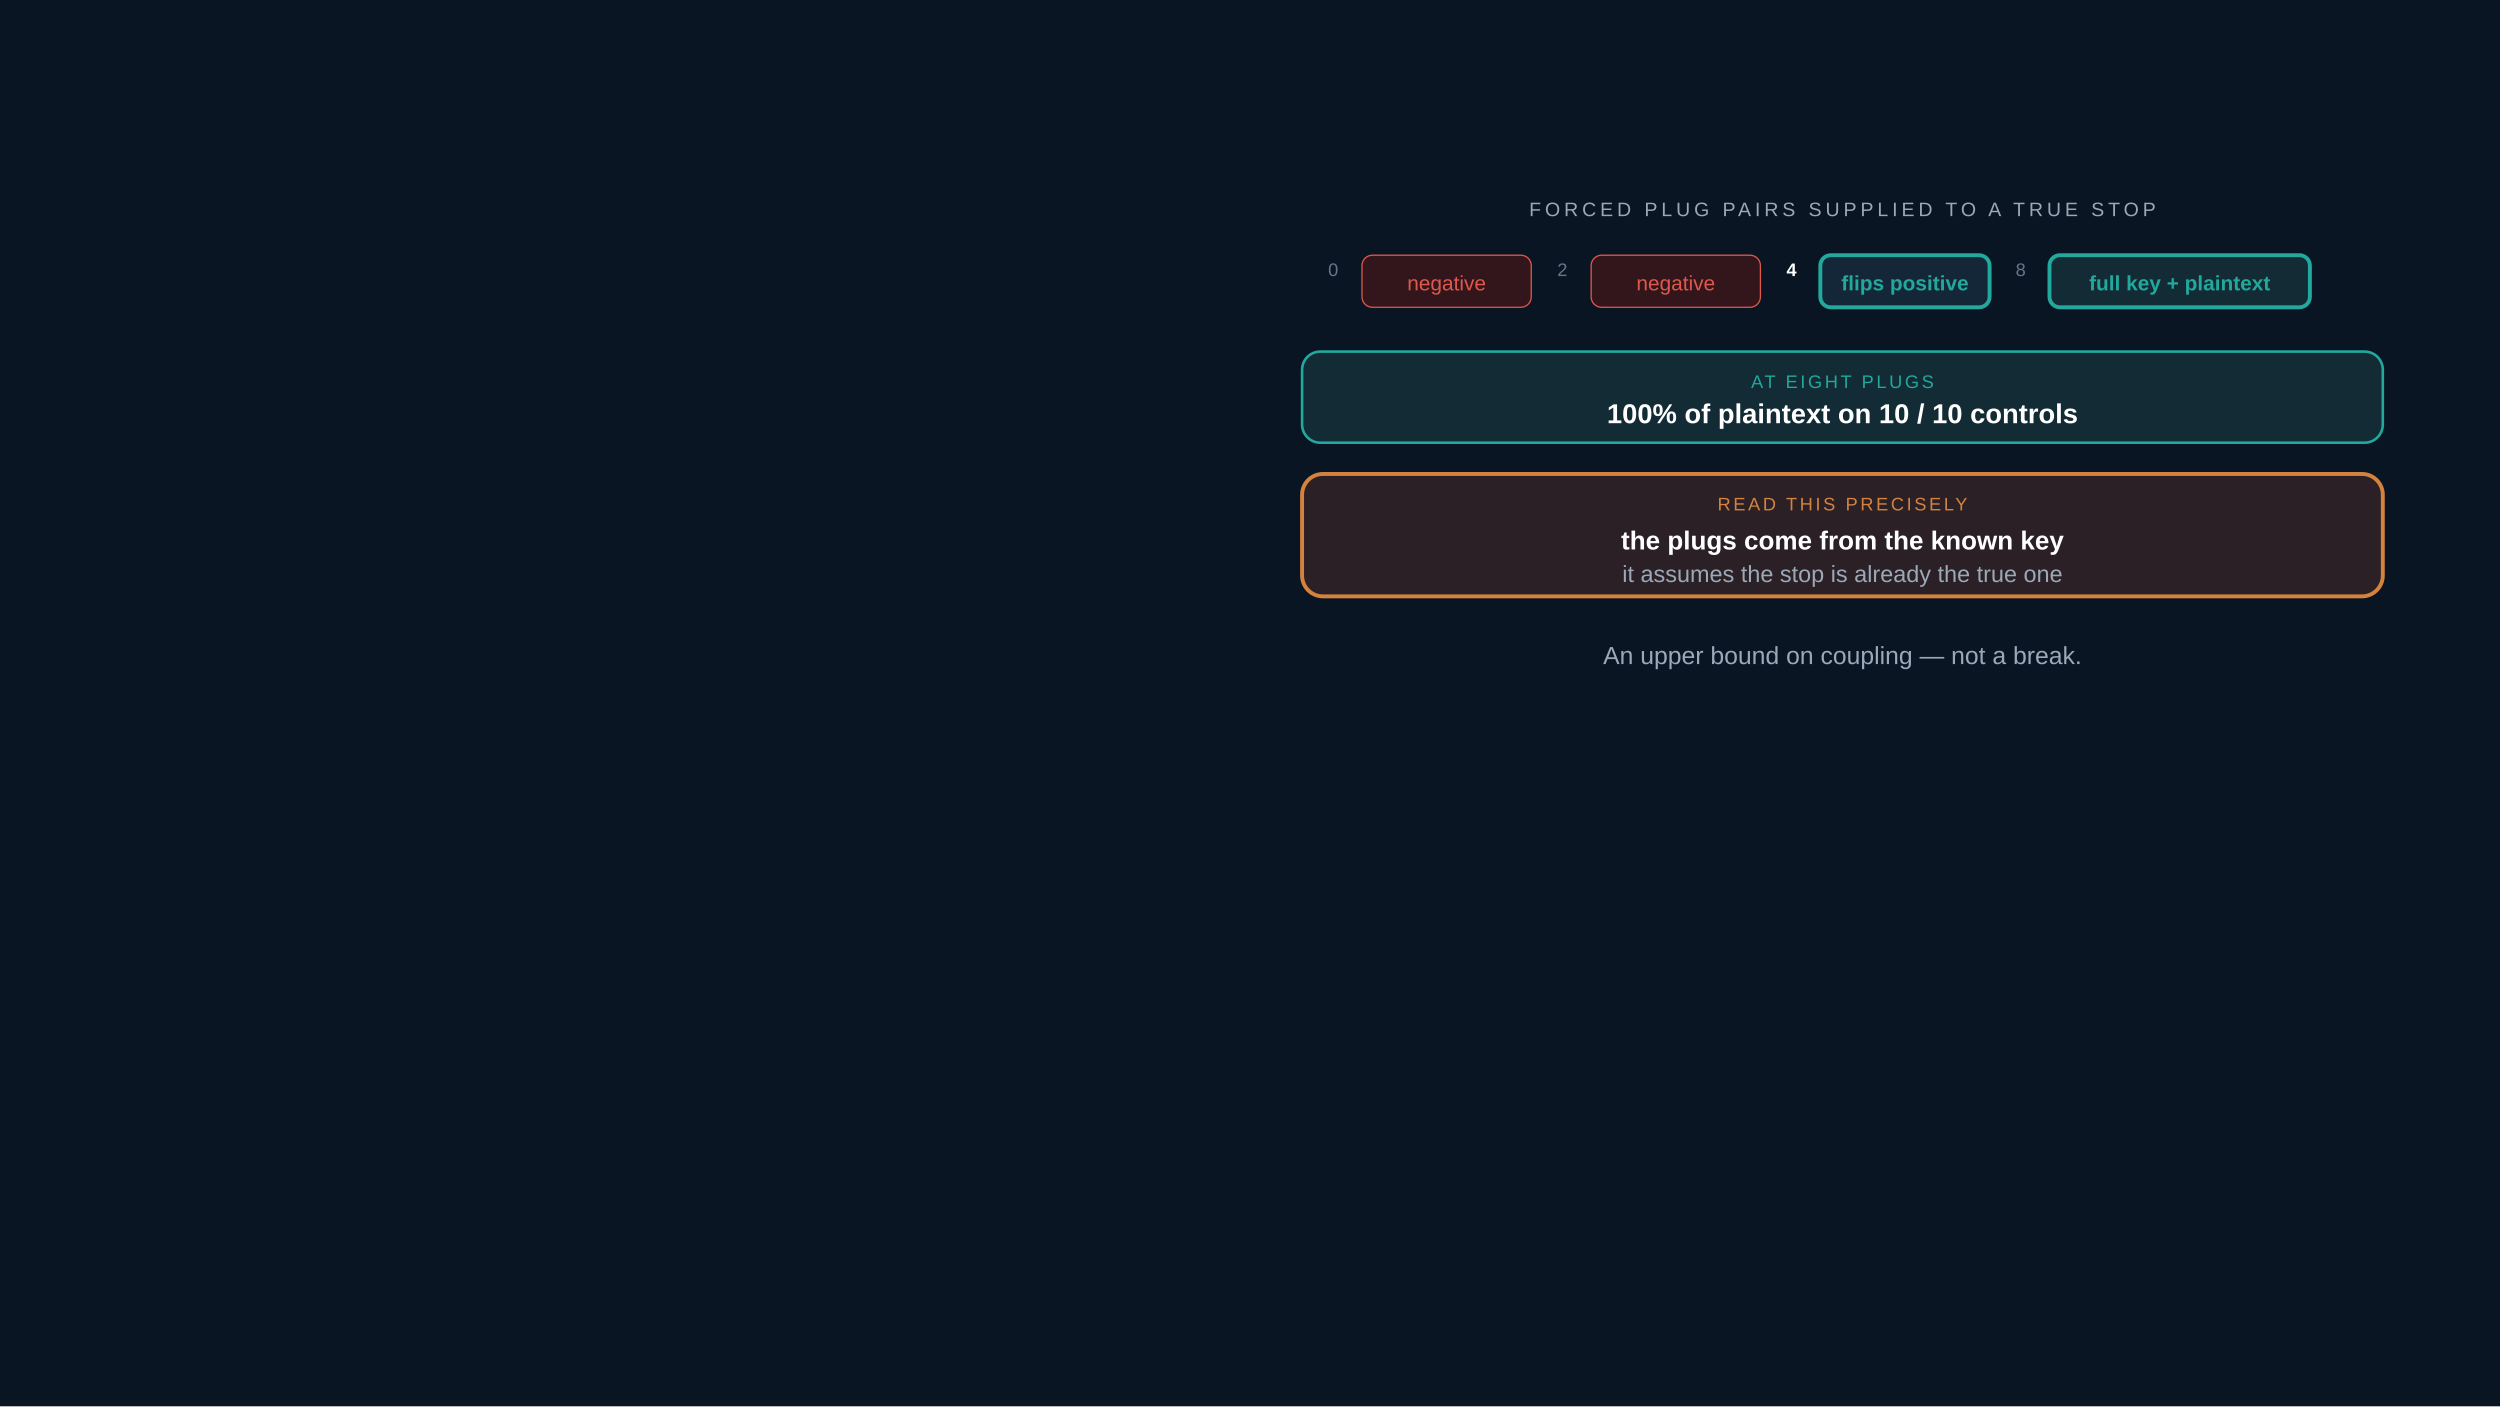
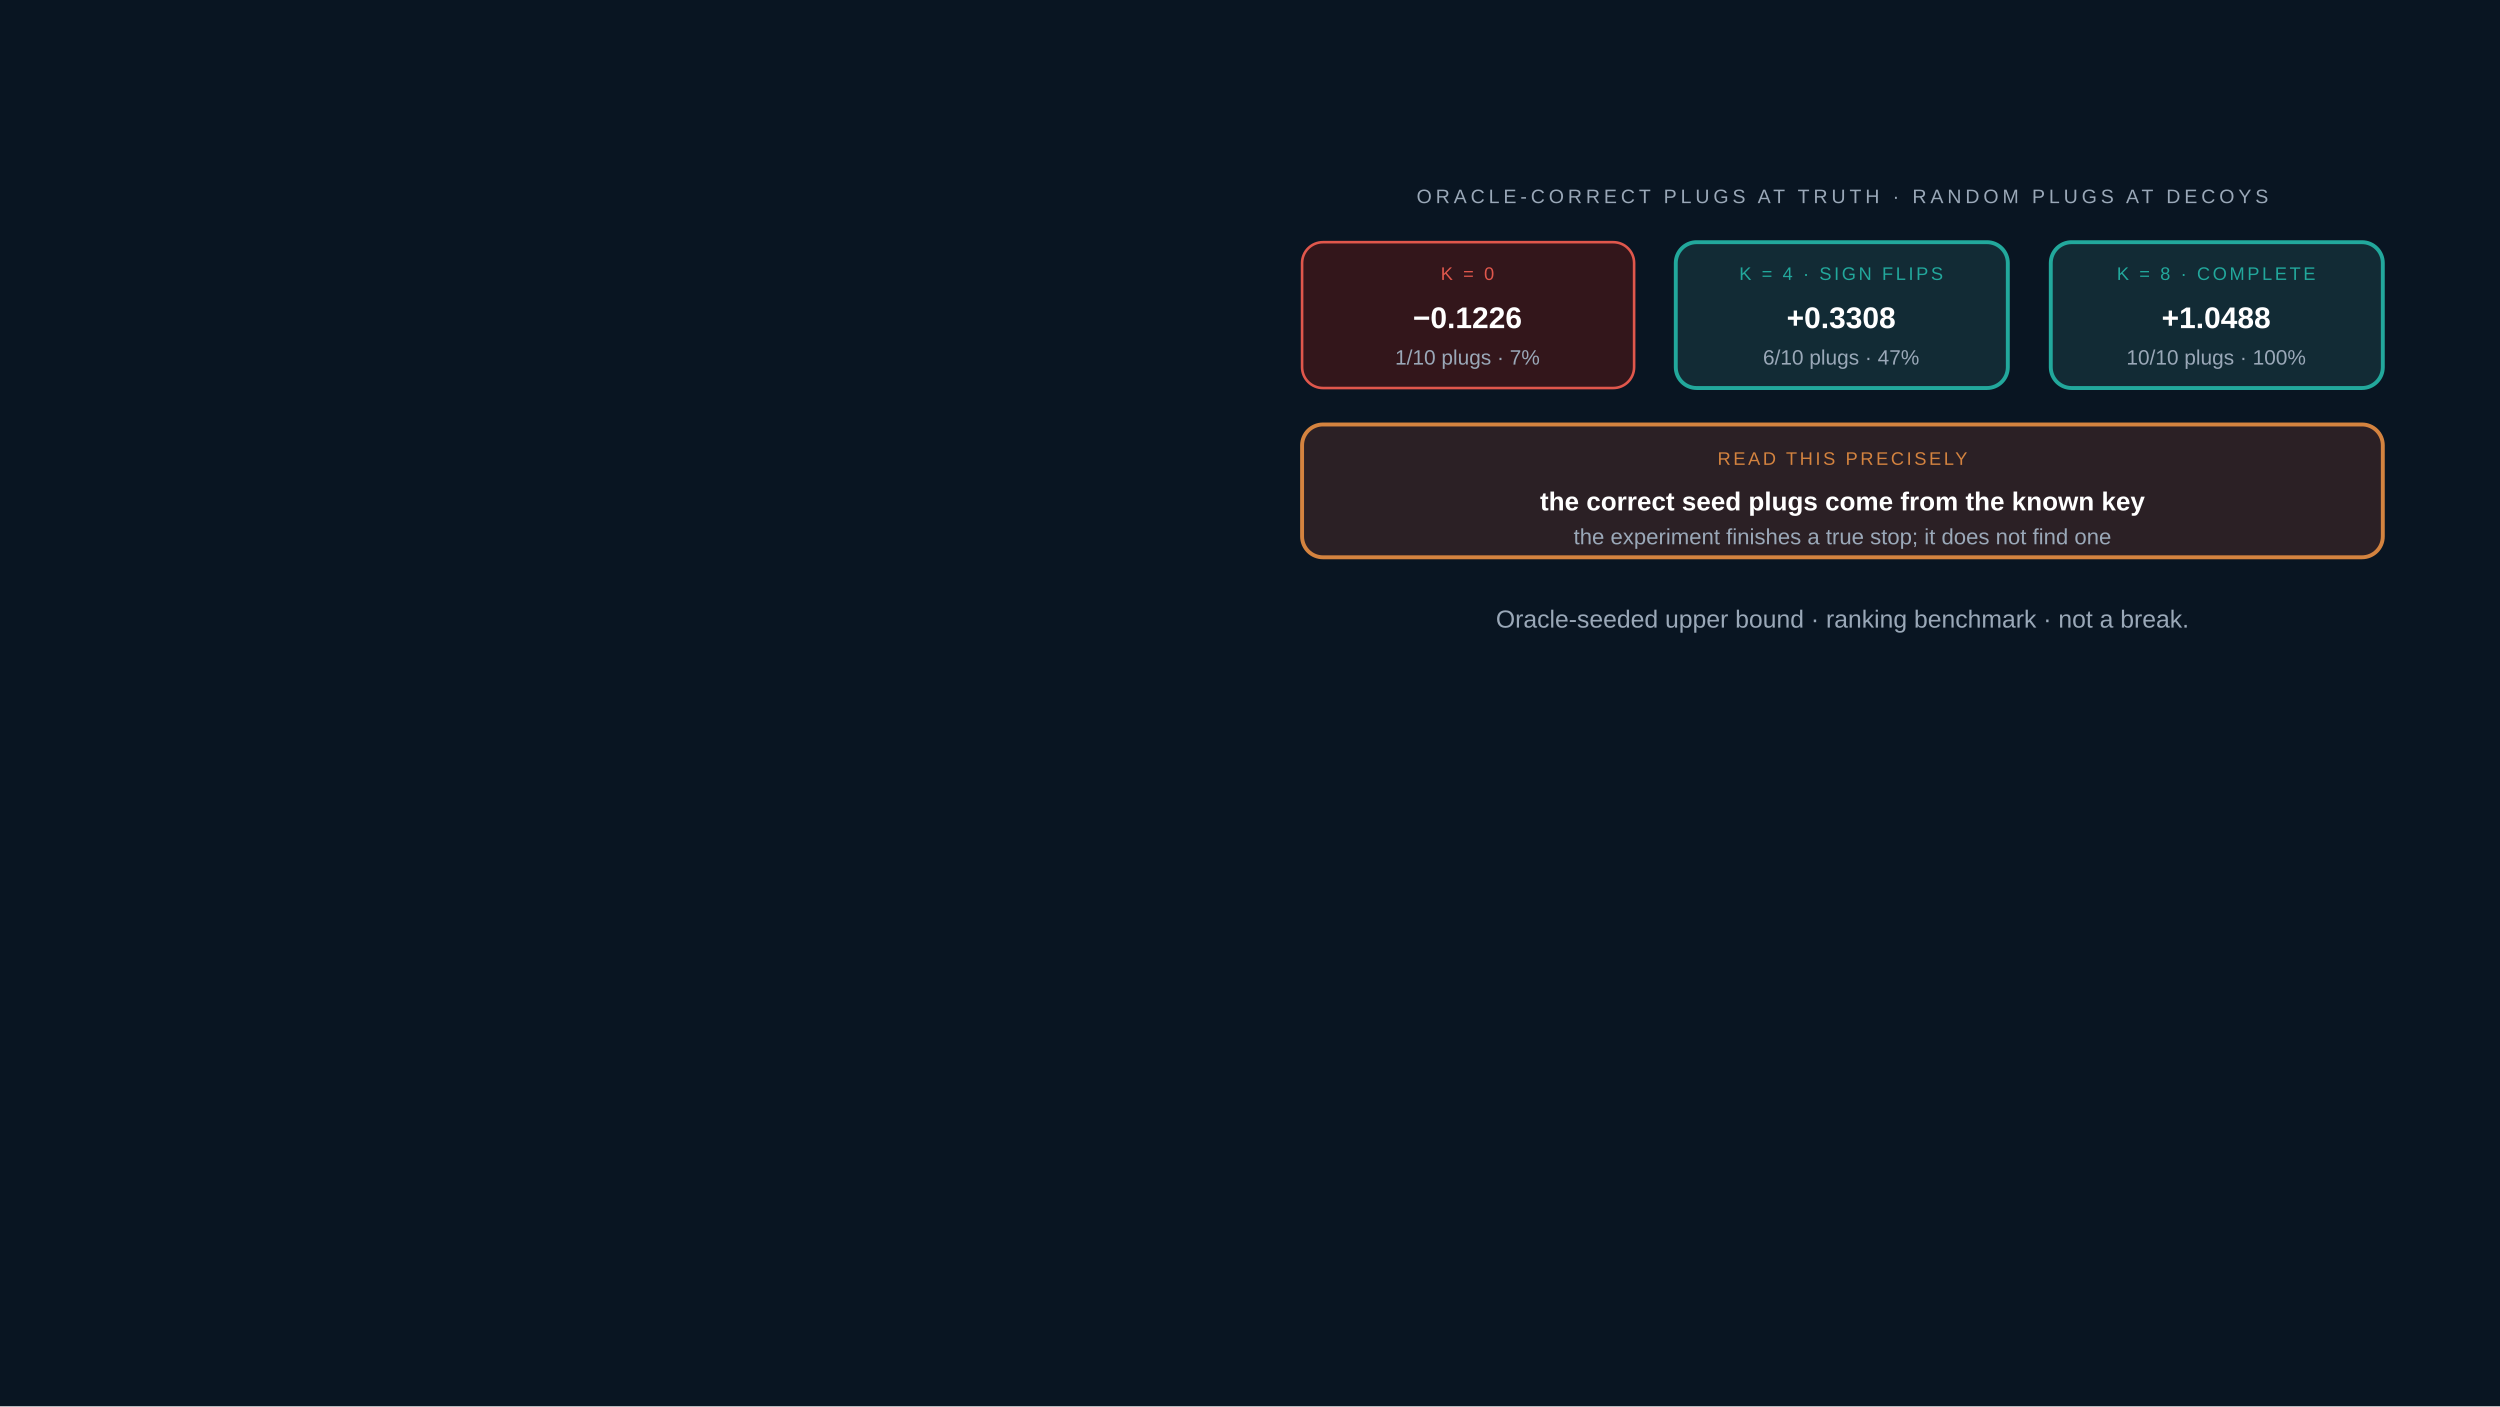
<svg xmlns="http://www.w3.org/2000/svg" viewBox="0 0 1920 1080" role="img" aria-labelledby="t d">
  <rect width="1920" height="1080" fill="#091522" />
-   <g transform="translate(1000 152)" font-family="Arial,sans-serif">
-     <text x="415" y="14" text-anchor="middle" fill="#9aa8b8" font-size="15" letter-spacing="3">FORCED PLUG PAIRS SUPPLIED TO A TRUE STOP</text>
-     <g transform="translate(20 44)">
-       <text x="0" y="16" fill="#66758a" font-size="14">0</text>
-       <rect x="26" y="0" width="130" height="40" rx="8" fill="#33161b" stroke="#e0574c" />
-       <text x="91" y="27" text-anchor="middle" fill="#e0574c" font-size="16">negative</text>
-       <text x="176" y="16" fill="#66758a" font-size="14">2</text>
-       <rect x="202" y="0" width="130" height="40" rx="8" fill="#33161b" stroke="#e0574c" />
-       <text x="267" y="27" text-anchor="middle" fill="#e0574c" font-size="16">negative</text>
-       <text x="352" y="16" fill="#fff" font-size="14" font-weight="700">4</text>
-       <rect x="378" y="0" width="130" height="40" rx="8" fill="#142738" stroke="#22a89c" stroke-width="3" />
-       <text x="443" y="27" text-anchor="middle" fill="#22a89c" font-size="16" font-weight="700">flips positive</text>
-       <text x="528" y="16" fill="#66758a" font-size="14">8</text>
-       <rect x="554" y="0" width="200" height="40" rx="8" fill="#122b35" stroke="#22a89c" stroke-width="3" />
-       <text x="654" y="27" text-anchor="middle" fill="#22a89c" font-size="16" font-weight="700">full key + plaintext</text>
+   <g transform="translate(1000 142)" font-family="Arial,sans-serif">
+     <text x="415" y="14" text-anchor="middle" fill="#9aa8b8" font-size="15" letter-spacing="3">ORACLE-CORRECT PLUGS AT TRUTH · RANDOM PLUGS AT DECOYS</text>
+     <g transform="translate(0 44)">
+       <rect width="255" height="112" rx="16" fill="#33161b" stroke="#e0574c" stroke-width="2" />
+       <text x="127" y="29" text-anchor="middle" fill="#e0574c" font-size="14" letter-spacing="2">K = 0</text>
+       <text x="127" y="66" text-anchor="middle" fill="#fff" font-size="23" font-weight="700">−0.1226</text>
+       <text x="127" y="94" text-anchor="middle" fill="#9aa8b8" font-size="16">1/10 plugs · 7%</text>
    </g>
-     <rect x="0" y="118" width="830" height="70" rx="14" fill="#122b35" stroke="#22a89c" stroke-width="2" />
-     <text x="415" y="146" text-anchor="middle" fill="#22a89c" font-size="14" letter-spacing="2">AT EIGHT PLUGS</text>
-     <text x="415" y="173" text-anchor="middle" fill="#fff" font-size="21" font-weight="700">100% of plaintext on 10 / 10 controls</text>
-     <rect x="0" y="212" width="830" height="94" rx="16" fill="#2b2025" stroke="#d4833f" stroke-width="3" />
-     <text x="415" y="240" text-anchor="middle" fill="#d4833f" font-size="14" letter-spacing="2">READ THIS PRECISELY</text>
-     <text x="415" y="270" text-anchor="middle" fill="#fff" font-size="20" font-weight="700">the plugs come from the known key</text>
-     <text x="415" y="295" text-anchor="middle" fill="#9aa8b8" font-size="18">it assumes the stop is already the true one</text>
-     <text x="415" y="358" text-anchor="middle" fill="#9aa8b8" font-size="19">An upper bound on coupling — not a break.</text>
+     <g transform="translate(287 44)">
+       <rect width="255" height="112" rx="16" fill="#122b35" stroke="#22a89c" stroke-width="3" />
+       <text x="127" y="29" text-anchor="middle" fill="#22a89c" font-size="14" letter-spacing="2">K = 4 · SIGN FLIPS</text>
+       <text x="127" y="66" text-anchor="middle" fill="#fff" font-size="23" font-weight="700">+0.3308</text>
+       <text x="127" y="94" text-anchor="middle" fill="#9aa8b8" font-size="16">6/10 plugs · 47%</text>
+     </g>
+     <g transform="translate(575 44)">
+       <rect width="255" height="112" rx="16" fill="#122b35" stroke="#22a89c" stroke-width="3" />
+       <text x="127" y="29" text-anchor="middle" fill="#22a89c" font-size="14" letter-spacing="2">K = 8 · COMPLETE</text>
+       <text x="127" y="66" text-anchor="middle" fill="#fff" font-size="23" font-weight="700">+1.0488</text>
+       <text x="127" y="94" text-anchor="middle" fill="#9aa8b8" font-size="16">10/10 plugs · 100%</text>
+     </g>
+     <rect x="0" y="184" width="830" height="102" rx="16" fill="#2b2025" stroke="#d4833f" stroke-width="3" />
+     <text x="415" y="215" text-anchor="middle" fill="#d4833f" font-size="14" letter-spacing="2">READ THIS PRECISELY</text>
+     <text x="415" y="250" text-anchor="middle" fill="#fff" font-size="20" font-weight="700">the correct seed plugs come from the known key</text>
+     <text x="415" y="276" text-anchor="middle" fill="#9aa8b8" font-size="17">the experiment finishes a true stop; it does not find one</text>
+     <text x="415" y="340" text-anchor="middle" fill="#9aa8b8" font-size="19">Oracle-seeded upper bound · ranking benchmark · not a break.</text>
  </g>
</svg>
